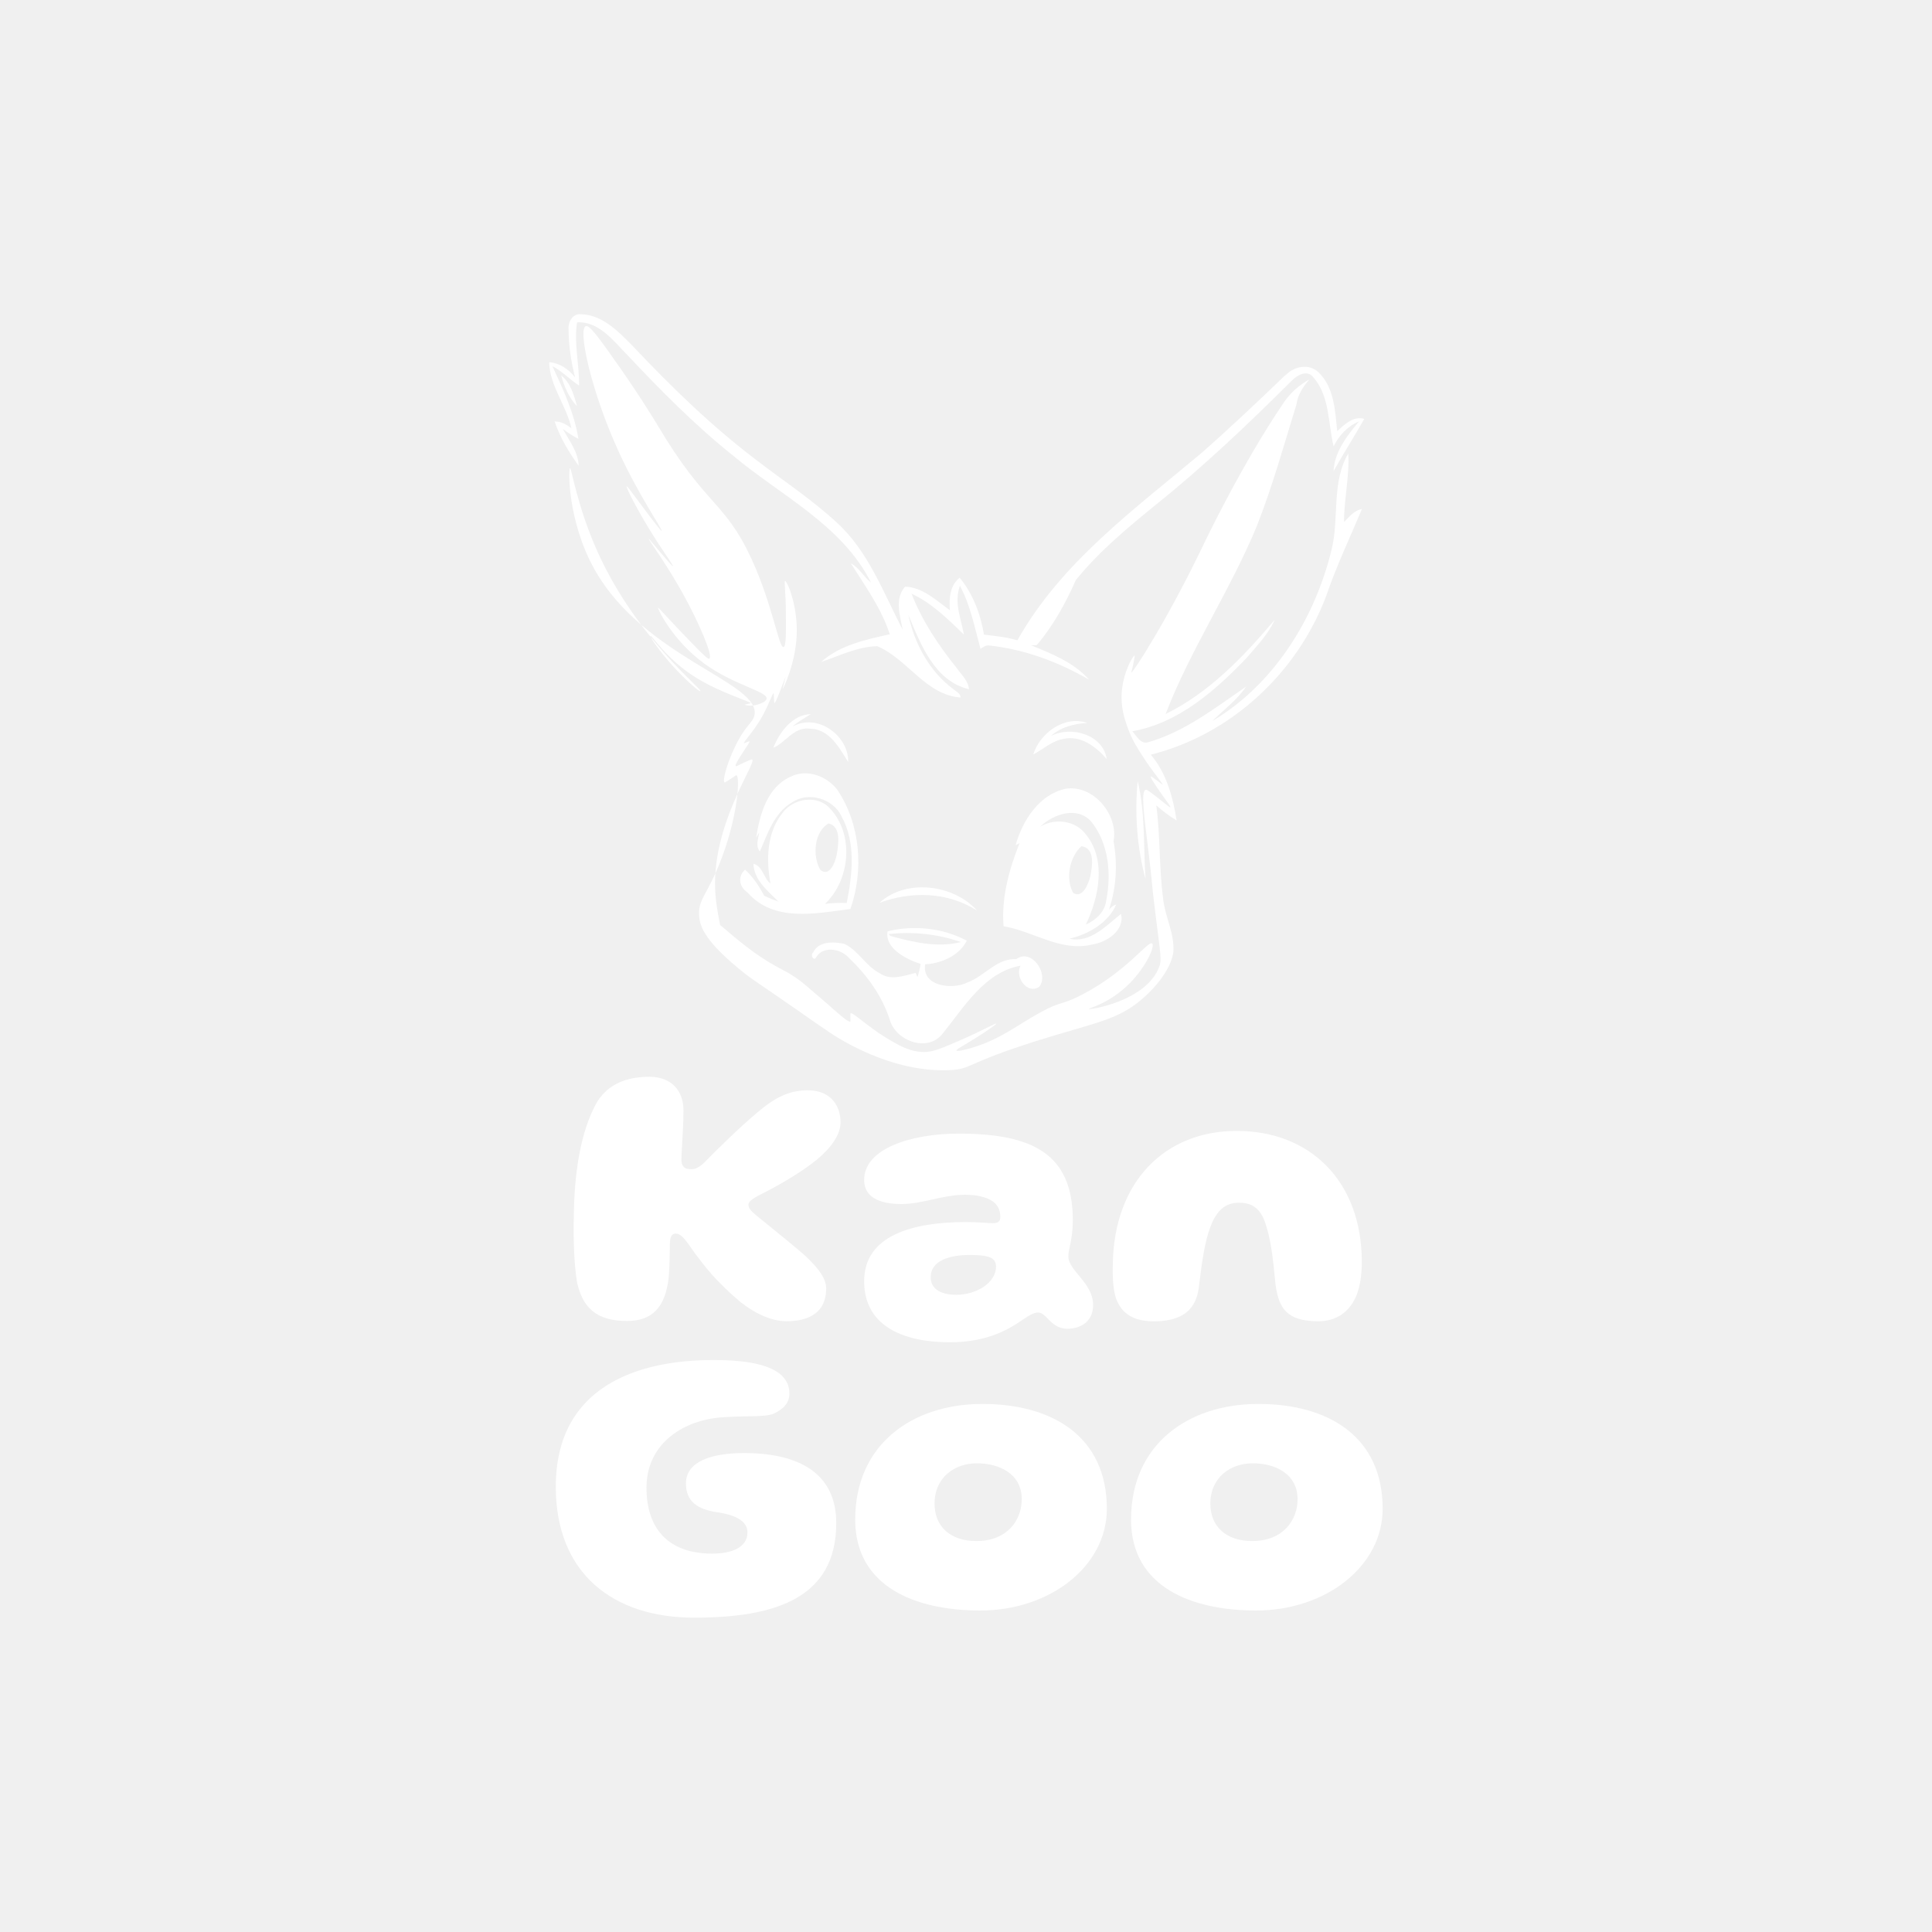
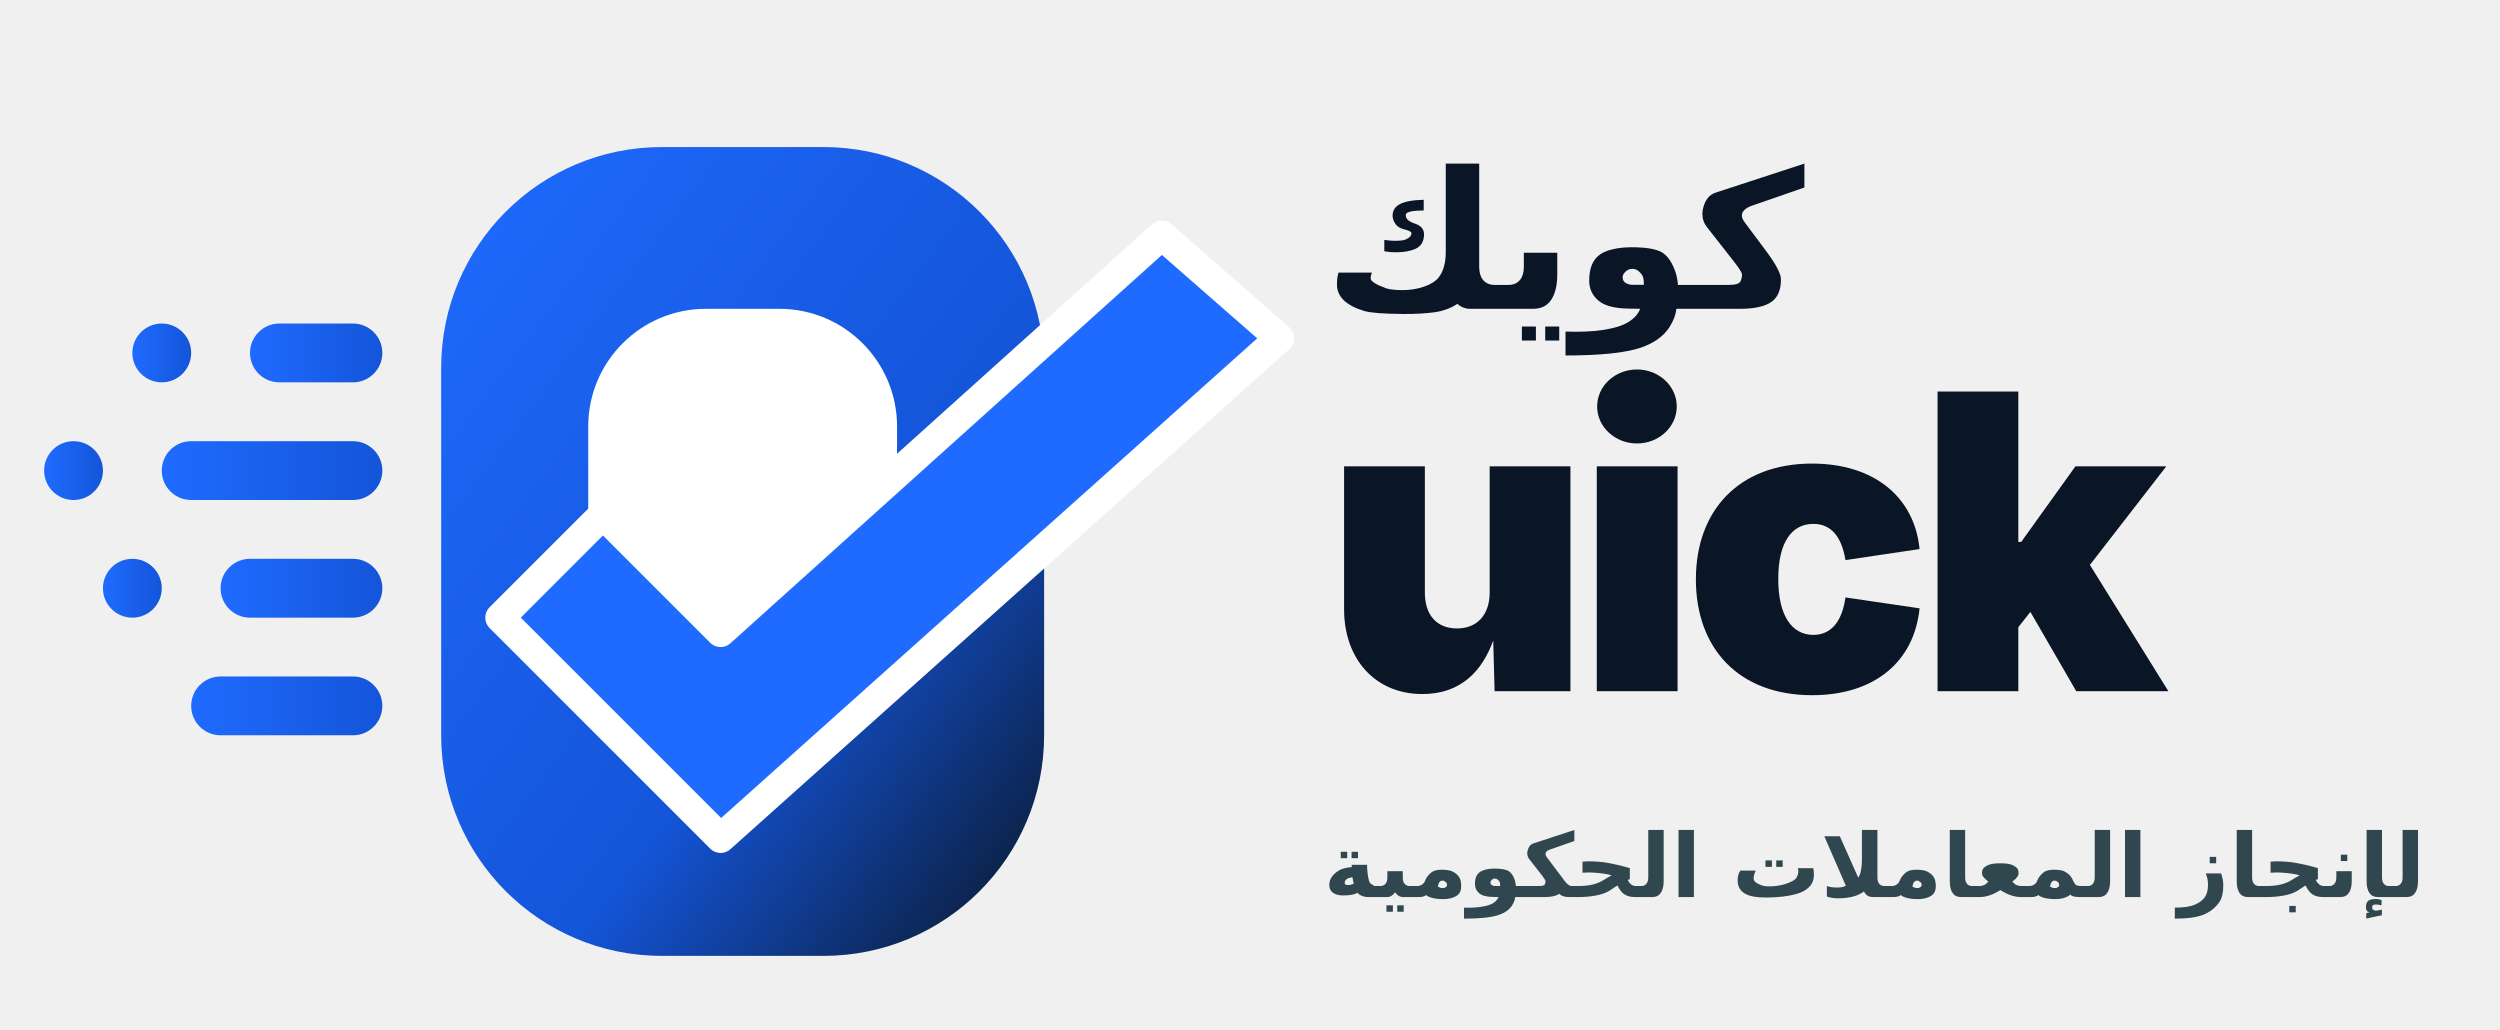
- <svg xmlns="http://www.w3.org/2000/svg" id="Layer_1" data-name="Layer 1" viewBox="0 0 500 500">
+ <svg xmlns="http://www.w3.org/2000/svg" viewBox="0 0 340 140" width="340" height="140">
  <defs>
-     <style>
-       .cls-1 {
-         fill:rgb(255, 255, 255);
-         stroke-width: 0px;
-       }
-     </style>
+     <linearGradient id="qGrad" x1="0%" y1="0%" x2="100%" y2="100%">
+       <stop offset="0%" stop-color="#1F6BFF" />
+       <stop offset="60%" stop-color="#1455D9" />
+       <stop offset="100%" stop-color="#0A1626" />
+     </linearGradient>
+     <linearGradient id="dotGrad" x1="0%" y1="0%" x2="100%" y2="0%">
+       <stop offset="0%" stop-color="#1F6BFF" />
+       <stop offset="100%" stop-color="#1455D9" />
+     </linearGradient>
  </defs>
-   <g>
-     <path class="cls-1" d="M149.35,331.93c-.8-4.71-1-11.61-.85-17.07.1-10.51,1.55-22.02,6.15-29.88,2.86-4.35,7.31-6.31,13.47-6.31,5.41,0,8.76,3.4,8.76,8.66,0,5.96-.75,12.31-.45,13.71.4,1.15.9,1.55,2.61,1.55,1,0,2.3-.65,3.85-2.35,3.31-3.35,8.61-8.56,13.02-12.26,4.71-4,8.31-5.81,13.16-5.81,6.01,0,8.46,4.1,8.46,8.26,0,3.1-2.2,6.41-6.21,9.76-3.61,2.9-8.71,5.96-12.96,8.16-3.2,1.55-4.66,2.5-4.66,3.35,0,.9.4,1.5,2.15,2.95,2.9,2.35,10.86,8.76,12.76,10.56,3.6,3.4,5.2,5.86,5.2,8.31,0,6.06-4.35,8.41-10.21,8.41-3.65,0-7.76-1.65-12.01-5-6.46-5.46-9.31-9.36-11.66-12.47-2.86-4.15-3.76-5.21-5.11-5.21-1.05,0-1.45,1.05-1.45,2.65,0,1.2-.1,6.61-.3,8.61-.85,7.86-4.3,11.36-10.81,11.36-8.06,0-11.47-3.6-12.91-9.96Z" />
-     <path class="cls-1" d="M223.64,331.58c0-11.86,12.51-15.32,26.48-15.32,2.6,0,5.9.3,6.76.3,1.5,0,2-.5,2-1.65,0-1.9-.8-3.2-2.05-4.06-1.6-1.1-4.2-1.65-7.11-1.65-5.66,0-11.01,2.4-16.37,2.4-6.11,0-9.71-1.95-9.71-6.26,0-8.11,12.21-11.96,24.47-11.96,19.07,0,29.53,5.21,29.53,22.37,0,5.16-1.15,7.36-1.15,9.41,0,3.7,6.41,6.86,6.41,12.56,0,4.25-3.15,6.16-6.71,6.16-4.2,0-5.35-4.21-7.51-4.21-1.05,0-2.3.7-4.05,1.9-3.15,2.15-8.71,5.81-18.82,5.81-11.41,0-22.17-3.81-22.17-15.82ZM257.77,327.73c0-2.45-2.45-2.95-6.85-2.95-5.01,0-10.06,1.4-10.06,5.76,0,3.2,2.86,4.55,6.66,4.55,4.96,0,10.26-2.95,10.26-7.36Z" />
-     <path class="cls-1" d="M288.76,335.88c-.65-2.25-.9-5.26-.75-9.21.45-20.62,13.22-33.99,32.08-33.99s32.34,12.91,32.34,33.89c0,3.4-.45,6.21-1.3,8.51-1.8,4.45-5.26,6.86-9.96,6.86-8.31,0-10.21-3.5-11.06-9.46-.7-7.56-1.3-11.66-2.4-15.16-1.2-4.16-3.25-6.06-7.06-6.06-3.56,0-5.81,2.05-7.36,6.16-1.45,3.7-2.2,8.76-3.05,15.87-.9,6.86-5.81,8.66-11.61,8.66-5.05,0-8.31-1.75-9.86-6.06Z" />
-     <path class="cls-1" d="M143.84,384.76c0-25.83,20.98-32.79,40.79-32.79,9.76,0,19.67,1.5,19.67,8.71,0,2.35-1.55,4.05-4.15,5.21-2.66.95-6.76.4-13.82.95-10.26.95-19.02,7.26-19.02,18.17s5.95,17.07,17.02,17.07c4.95,0,9.11-1.55,9.11-5.5,0-2.7-2.65-4.51-8.16-5.26-4.56-.75-7.76-2.6-7.76-7.41,0-5.76,6.81-7.86,15.02-7.86,14.42,0,23.88,5.36,23.88,18.12,0,19.57-16.02,24.48-36.79,24.48s-35.79-11.26-35.79-33.89Z" />
-     <path class="cls-1" d="M221.33,393.22c0-19.37,14.72-29.88,32.93-29.88s32.19,8.51,32.19,27.13c0,14.92-14.77,26.33-32.74,26.33-16.62,0-32.39-6.01-32.39-23.58ZM264.43,388.01c0-6.66-5.9-9.31-11.61-9.31s-10.96,3.6-10.96,10.46c0,5.91,4.1,9.66,10.81,9.66,8.26,0,11.76-5.66,11.76-10.81Z" />
-     <path class="cls-1" d="M292.72,393.22c0-19.37,14.71-29.88,32.93-29.88s32.18,8.51,32.18,27.13c0,14.92-14.76,26.33-32.74,26.33-16.61,0-32.38-6.01-32.38-23.58ZM335.81,388.01c0-6.66-5.91-9.31-11.61-9.31s-10.96,3.6-10.96,10.46c0,5.91,4.11,9.66,10.81,9.66,8.26,0,11.76-5.66,11.76-10.81Z" />
-   </g>
-   <g>
-     <path class="cls-1" d="M332.73,97.09c2.18-2.3,6.08-3.11,8.51-.72,4.08,3.87,4.27,9.99,4.84,15.23,1.85-1.77,4.19-4.02,6.99-3.19-2.56,4.55-5.4,8.95-7.94,13.52.18-4.92,3.52-9.23,6.59-12.87-2.95,1.22-5.19,3.63-6.58,6.46-1.46-5.97-.97-13.02-5.27-17.9-1.56-2.01-4.16-.55-5.54.87-11.35,11.31-22.99,22.38-35.52,32.39-7.24,5.91-14.51,11.96-20.39,19.25-2.65,6-5.85,11.82-10.12,16.83-.5.01-.99.03-1.49.03,5.37,2.18,11.15,4.48,15.06,8.92-7.97-4.62-16.78-7.89-25.97-8.87-.83-.09-1.49.48-2.15.88-1.51-5.5-2.57-11.21-5.32-16.31-1.59,4.24.28,8.45,1.02,12.6-4.12-3.95-8.25-8.13-13.54-10.56,2.72,7.04,7,13.39,11.69,19.25,1.19,1.72,3,3.27,3.17,5.48-8.96-2.16-12.51-11.65-15.69-19.26,1.59,7.43,5.41,14.58,11.58,19.18.72.65,1.92,1.09,1.94,2.22-9.07-.68-13.7-9.96-21.56-13.28-5.12.09-9.77,2.5-14.53,4.07,4.85-4.35,11.55-5.78,17.76-7.16-2.19-6.73-6.34-12.47-10.08-18.36,2.2,1.16,3.34,3.5,5.25,5.01-7.55-15.01-23.5-22.6-35.87-33.01-9.82-7.85-18.67-16.84-27.28-25.99-3.54-3.6-7.35-8.72-12.94-8.37-.87,5.45.61,10.88.51,16.34-2.4-1.53-4.33-3.7-6.9-5,2.81,6.05,5.65,12.13,6.74,18.79-1.43-.7-2.76-1.58-4.04-2.54,1.65,3.01,3.99,5.97,4.11,9.53-2.54-3.48-4.85-7.37-6.23-11.47,1.64-.04,3.09.78,4.35,1.76-1.31-5.89-5.64-11.02-5.76-17.09,2.69.17,5.07,1.83,6.7,3.91-1.05-4.1-1.68-8.34-1.69-12.56-.11-1.89,1.15-4.03,3.27-3.78,5.55.18,9.71,4.53,13.35,8.25,10,10.58,20.47,20.79,32.11,29.58,6.9,5.32,14.23,10.11,20.64,16.04,8.22,7.46,12.09,18.14,17.09,27.76-.65-3.62-2.14-8.03.63-11.11,4.5.08,8.11,3.59,11.6,6.09-.25-2.95,0-6.46,2.53-8.42,3.43,4.15,5.42,9.46,6.29,14.74,2.91.34,5.83.62,8.65,1.46,11.32-20.19,30.37-33.95,47.72-48.54,7.4-6.51,14.56-13.29,21.66-20.12Z" />
-     <path class="cls-1" d="M214.62,267.12c-3.34-2.2-6.4-4.45-11.72-8.1-8.35-5.74-8.55-5.81-10.18-7.1-10.18-8.09-11.48-11.98-11.76-14.56-.5-4.59,2.16-5.65,5.77-15.18,4.36-11.51,4.78-21.3,3.86-21.56-.08-.02-.11.05-1.51.97-1.41.93-1.49.93-1.55.9-.61-.3.48-4.63,2.65-9.15,2.8-5.84,4.59-6.16,5.05-8.16,1.97-8.61-28.46-14.72-41.41-37.9-6.95-12.44-6.75-26-6.3-26.11.4-.1,1.83,9.97,7.24,21.88,10.12,22.27,27.04,35.26,26.48,35.79-.27.26-3.99-3.03-7.14-6.51-3.29-3.63-5.99-7.51-5.73-7.73.32-.27,4,5.91,11.64,10.7,6.38,3.99,14.42,6.33,14.28,6.7,0,.01-.26.07-.78.18-.71.15-.78.16-.78.18,0,.11,1.52.48,3.11.05.23-.06,2.37-.65,2.55-1.55.39-1.91-8.39-3.47-16.19-9.18-8.17-5.98-12.1-14.21-11.88-14.39.11-.09,1.37,1.46,6.44,6.77,6.02,6.3,6.56,6.56,6.81,6.41,1.07-.65-2.72-9.3-6.47-16.17-4.54-8.33-9.39-14.73-9.21-14.86.08-.05.91,1.07,3.08,3.6,1.79,2.09,3.07,3.58,3.19,3.49.2-.15-2.87-4.19-6.43-10.09-3-4.97-5.82-10.39-5.53-10.56.12-.07.76.8,2.1,2.6,4.2,5.62,6.73,9.02,6.93,8.89.32-.2-5.94-9.21-11.1-20.46-6.98-15.18-10.66-31.6-8.54-32.5.99-.42,3.56,3.21,8.67,10.49,6.06,8.64,10.06,15.38,10.19,15.59,12.2,20.53,17.13,19.18,24.01,34.09,5.52,11.98,7.09,23.13,8.32,22.88.66-.14.64-3.38.61-8.54-.03-5.92-.51-8.5-.21-8.56.49-.09,3.34,6.36,3,14.07-.33,7.47-3.55,13.92-3.63,13.9-.03,0,.18-.83.36-1.55.26-1.03.41-1.53.38-1.54-.05-.02-.56,1.43-1.33,3.4-1.09,2.78-1.41,3.35-1.54,3.31-.06-.02-.07-.13-.12-1.26-.05-1.16-.05-1.24-.09-1.26-.31-.11-1.33,3.3-3.38,6.73-1.97,3.3-4.52,5.99-4.31,6.18.02.02.25-.07.71-.25.61-.24.68-.29.72-.25.18.16-.82,1.51-1.87,3.15-1.04,1.63-1.93,3.01-1.65,3.27.17.16.66-.24,2.09-.89,1.31-.6,1.96-.9,2.12-.82,1.4.74-10.93,17.18-9.47,35.14.5,6.18,2.71,13.41,2.22,13.54-.26.07-1.02-1.85-1.54-3.18-.83-2.1-1.25-3.15-1-3.36.71-.63,4.66,3.95,11.57,8.66,5.95,4.05,7.51,3.73,12.25,7.78,5.19,4.43,5.58,4.78,5.58,4.78,2.03,1.81,5.37,4.85,5.82,4.45.05-.04.03-.1.01-1.06-.01-.68-.01-1.02.02-1.05.46-.46,4.47,3.43,9.06,6.22,3.28,1.99,6.24,3.8,10.1,3.79,2.21,0,4.65-1.04,9.45-3.13,5.53-2.4,8.98-4.41,9.1-4.21.11.19-3,2.27-5.06,3.57-3.39,2.14-5.33,3.07-5.21,3.39.16.41,3.68-.62,3.89-.68,7.6-2.26,11.79-5.9,17.81-9.19,5.67-3.11,5.27-1.69,10.96-4.68,11.71-6.15,16.92-13.99,17.97-13.14.82.66-1.6,6.04-5.83,10.31-5.14,5.19-10.66,6.44-10.59,6.62.12.29,14.89-1.96,18.26-10.92.68-1.82.39-2.58-1.04-14.17-1.29-10.46-.4-4.53-1.76-15.76-1.17-9.65-2-15.47-.68-15.89.29-.09,1.27.67,3.23,2.2,2.14,1.67,3,2.46,3.13,2.34.15-.14-.84-1.34-2.63-3.92-1.17-1.69-2.66-3.84-2.42-4.04.09-.08.57.28,1.54.99,1.13.84,1.42,1.13,1.48,1.09.18-.15-2.5-3.23-5.01-7.13-1.6-2.48-2.96-4.6-4.04-7.66-.75-2.12-1.85-5.25-1.48-9.4.46-5.23,3.01-9.28,3.27-9.19.13.04-.08,1.07-.31,2.23-.32,1.59-.57,2.16-.51,2.19.33.17,9.33-13.52,18.85-33.48,0,0,9.77-20.5,20.57-36.36,1.26-1.85,2.59-3.09,2.99-3.45,1.41-1.27,2.76-2.1,3.69-2.6-1.63,1.86-3,3.94-3.35,6.44-3.26,10.59-6.24,21.31-10.31,31.63-6.9,16.64-17.07,31.72-23.57,48.53,11.31-5.54,20.19-14.86,28.2-24.34-1.6,3.69-4.51,6.58-7.05,9.63-8.14,8.53-17.77,17.07-29.76,19.17,1.1,1.18,2.11,3.39,4.06,2.85,9.49-2.7,17.37-8.9,25.38-14.4-2.34,3.48-5.77,5.99-8.73,8.9,15.96-9.47,26.54-26.54,30.85-44.31,2.05-8.21-.09-17.35,4.33-24.93.35,5.62-1.09,11.83-1.1,17.73,1.37-1.33,2.63-3.02,4.64-3.36-3.13,7.47-6.64,14.82-9.26,22.53-7.52,19.93-24.62,35.83-45.38,41.05,4.07,4.76,5.73,11.07,6.68,17.02-1.88-1.12-3.61-2.46-5.26-3.89,1.06,8.04.7,16.2,1.78,24.23.48,4.59,2.92,8.83,2.65,13.52-.08,1.47-1.29,6.13-7.35,11.69-6.8,6.24-12.63,6.62-28.39,11.61-18.6,5.89-16.36,7.21-22.25,7.46-15.22.65-28.71-8.25-31.08-9.81Z" />
-     <path class="cls-1" d="M145.23,97.14c2.39,1.86,3.33,5.13,4.08,7.96-2.07-2.18-3.32-5.08-4.08-7.96Z" />
-     <path class="cls-1" d="M267.4,195.28c1.71-5.56,8.1-10.23,13.96-8.19-3.39.22-6.78,1.03-9.37,3.37,5.3-2.7,13.49-.33,14.44,6.01-2.69-3.17-6.67-6.19-11.08-5.27-3.06.5-5.33,2.68-7.96,4.07Z" />
-     <path class="cls-1" d="M294.43,202.14c2,8.24,1.46,16.97,2.04,25.4-2.21-8.17-2.85-16.96-2.04-25.4Z" />
-     <path class="cls-1" d="M275.84,204.12c7.14-1.1,13.66,6.81,12.34,13.57,1.08,5.88.74,12.08-1.19,17.76.51-.59,1.08-1.16,1.87-1.34-2.05,4.75-7.21,7.68-12.09,8.82,5.38,1.23,9.53-3.4,13.35-6.42,1.01,4.28-3.69,7.36-7.43,7.92-8.09,2.02-15.27-3.45-22.97-4.71-.6-7.32,1.42-14.74,4.14-21.5-.34.16-.68.33-1.02.5,1.82-6.4,6.08-13.14,13.02-14.61M269.22,213.92c3.85-2.24,9.11-1.63,11.84,2.07,5.32,6.61,3.34,16.24-.05,23.29,2.62-1.17,4.91-3.27,5.29-6.27,1.36-6.87.63-14.85-3.93-20.43-3.6-4.03-9.78-1.89-13.15,1.34M279.85,219c-3.07,2.85-4.14,8.34-2.13,12.07,2.49,1.59,3.96-2.39,4.45-4.26.51-2.58,1.33-7.34-2.31-7.82Z" />
-     <path class="cls-1" d="M200.13,193.52c1.62-4.03,4.94-8.59,9.69-8.7-1.58,1.04-3.3,1.9-4.7,3.21,6.32-3.58,14.56,2.29,14.39,9.18-2.37-3.78-4.88-8.61-10.05-8.64-4.06-.48-6.29,3.77-9.33,4.94Z" />
-     <path class="cls-1" d="M204.6,201.02c4.17-2.14,9.42-.18,12.12,3.4,5.98,8.97,6.86,20.74,3.37,30.82-8.93,1.16-19.87,3.51-26.64-4.28-2.14-1.42-2.61-4.1-.63-5.9,2.04,1.89,3.68,4.33,4.96,6.77,1.21.57,2.46,1.06,3.71,1.53-2.75-2.76-6.38-5.58-6.49-9.82,2.44.64,2.55,3.69,4.39,5.12-1.11-6.15-.98-13.1,3.07-18.21,2.79-3.88,9.16-4.94,12.45-1.09,6.21,6.73,5.09,18.4-1.41,24.58,1.87-.26,3.76-.31,5.64-.25,1.44-7.36,2.42-15.52-1.33-22.39-2.19-4.65-8.63-6.56-12.91-3.6-4.56,2.74-6.26,8.05-8.24,12.66-1.22-1.42-.4-3.32-.16-4.94-.2.34-.6,1-.8,1.34.93-5.96,2.84-13.05,8.9-15.75M214.42,213.09c-3.72,2.17-4.23,8.44-2.13,12.01,2.35,2.04,3.88-1.97,4.23-3.8.45-2.62,1.3-7.41-2.09-8.2Z" />
-     <path class="cls-1" d="M227.62,233.64c6.92-6.37,19.23-4.71,25.21,1.99-7.62-4.84-16.94-5.03-25.21-1.99Z" />
-     <path class="cls-1" d="M263.03,248.23c3.87-2.94,8.57,3.81,5.93,7.13-3.17,2.18-6.42-2.66-4.83-5.45-9.37,1.7-14.66,10.79-20.21,17.63-3.86,4.92-12.12,1.86-13.66-3.66-2.04-6.37-6.09-11.75-10.89-16.31-2.09-2.08-6.32-2.74-8.1.08-.6,1.31-1.7-.49-.85-1.12,1.47-3.05,5.32-2.84,8.12-2.25,3.66,1.76,5.55,5.79,9.19,7.62,2.81,1.96,6.24.6,9.22-.11.16.35.33.71.5,1.07.35-1.12.62-2.25.81-3.4-3.66-1.15-9.38-4.06-8.55-8.44,6.74-1.66,14.36-.87,20.5,2.43-1.94,3.86-6.61,5.9-10.78,6.11-.93,5.73,7.06,6.65,10.91,4.71,4.44-1.6,7.65-6.36,12.71-6.04M229.93,241.74c.2.16.4.34.59.51,5.8,1.59,12.04,3.08,18.16,1.56-5.98-2.1-12.46-2.77-18.75-2.07Z" />
-   </g>
+   <rect x="18" y="44" width="8" height="8" rx="4" fill="url(#dotGrad)" />
+   <rect x="34" y="44" width="18" height="8" rx="4" fill="url(#dotGrad)" />
+   <rect x="6" y="60" width="8" height="8" rx="4" fill="url(#dotGrad)" />
+   <rect x="22" y="60" width="30" height="8" rx="4" fill="url(#dotGrad)" />
+   <rect x="14" y="76" width="8" height="8" rx="4" fill="url(#dotGrad)" />
+   <rect x="30" y="76" width="22" height="8" rx="4" fill="url(#dotGrad)" />
+   <rect x="26" y="92" width="26" height="8" rx="4" fill="url(#dotGrad)" />
+   <rect x="60" y="20" width="82" height="110" rx="30" fill="url(#qGrad)" />
+   <rect x="80" y="42" width="42" height="60" rx="16" fill="#FFFFFF" />
+   <path d="M 68 84 L 98 114 L 174 46 L 158 32 L 98 86 L 82 70 Z" fill="#1F6BFF" stroke="#FFFFFF" stroke-width="4" stroke-linejoin="round" stroke-linecap="round" />
+   <text x="180" y="42" font-family="'Cairo', sans-serif" font-weight="800" font-size="26" fill="#0A1626">كويك</text>
+   <text x="180" y="94" font-family="'Cairo', 'Inter', sans-serif" font-weight="900" font-size="56" letter-spacing="-2" fill="#0A1626">uick</text>
+   <text x="180" y="122" font-family="'Cairo', sans-serif" font-weight="700" font-size="12" fill="#0F2933" opacity="0.85">لإنجاز المعاملات الحكومية</text>
</svg>
